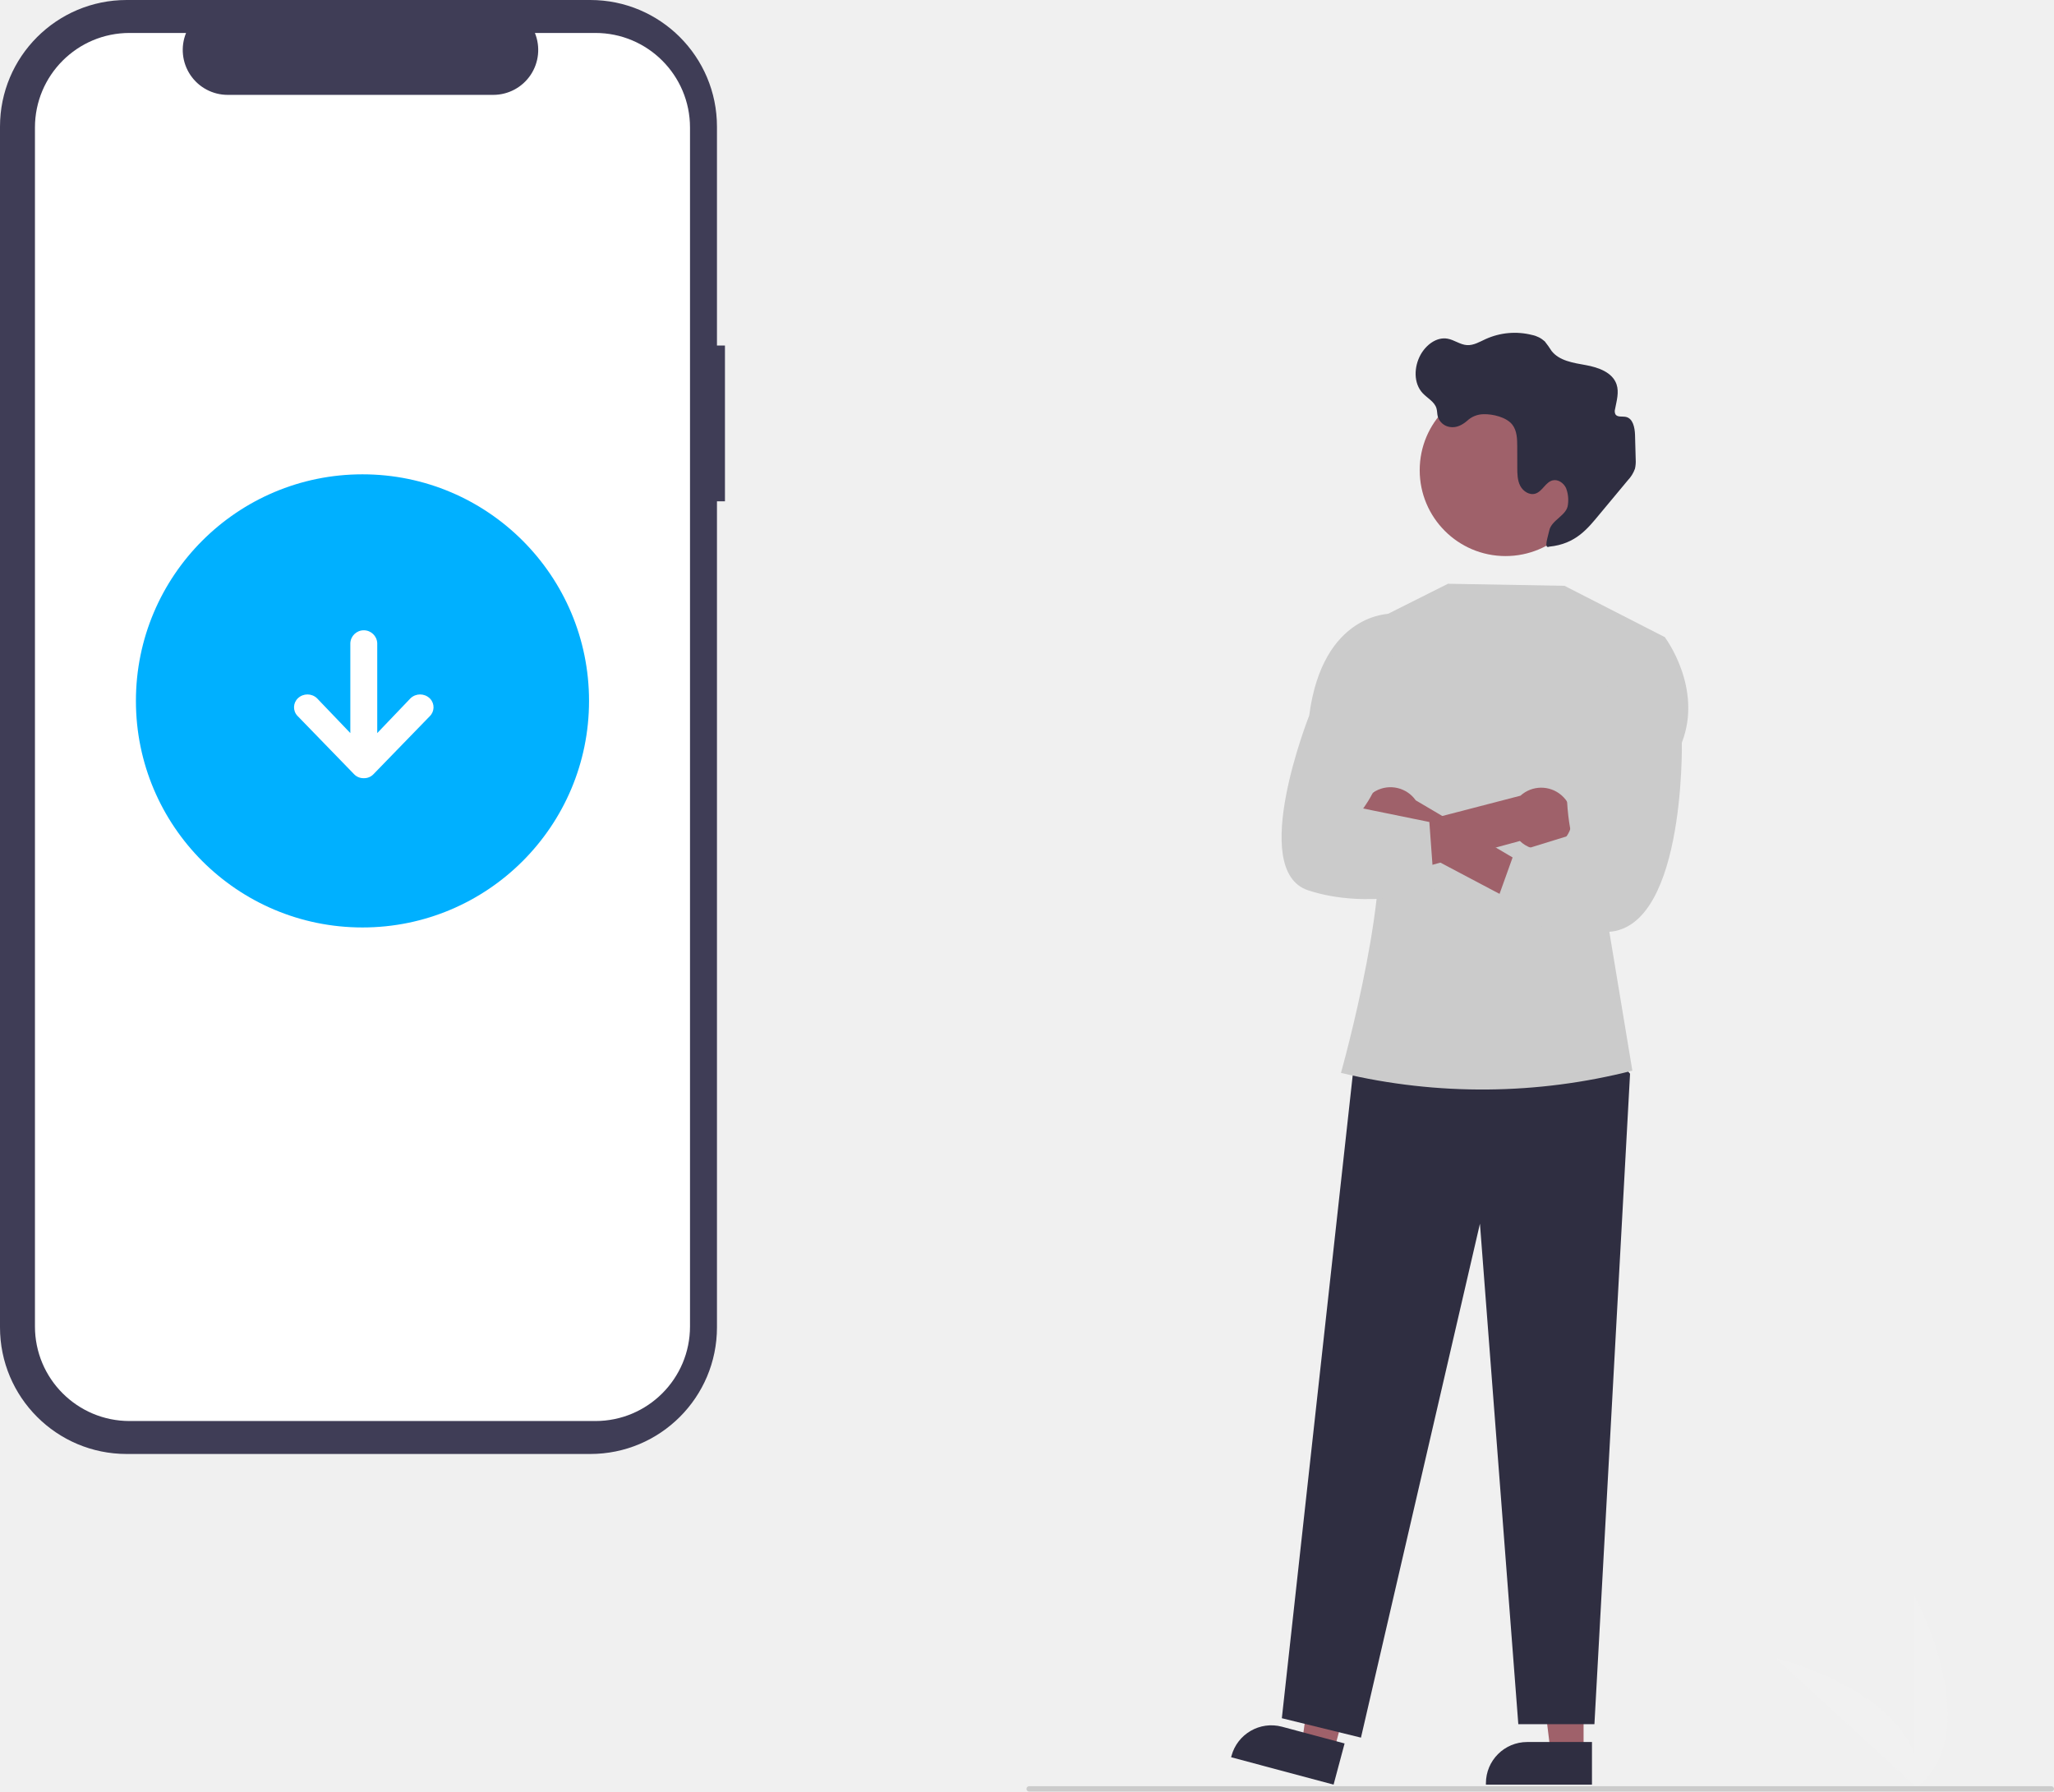
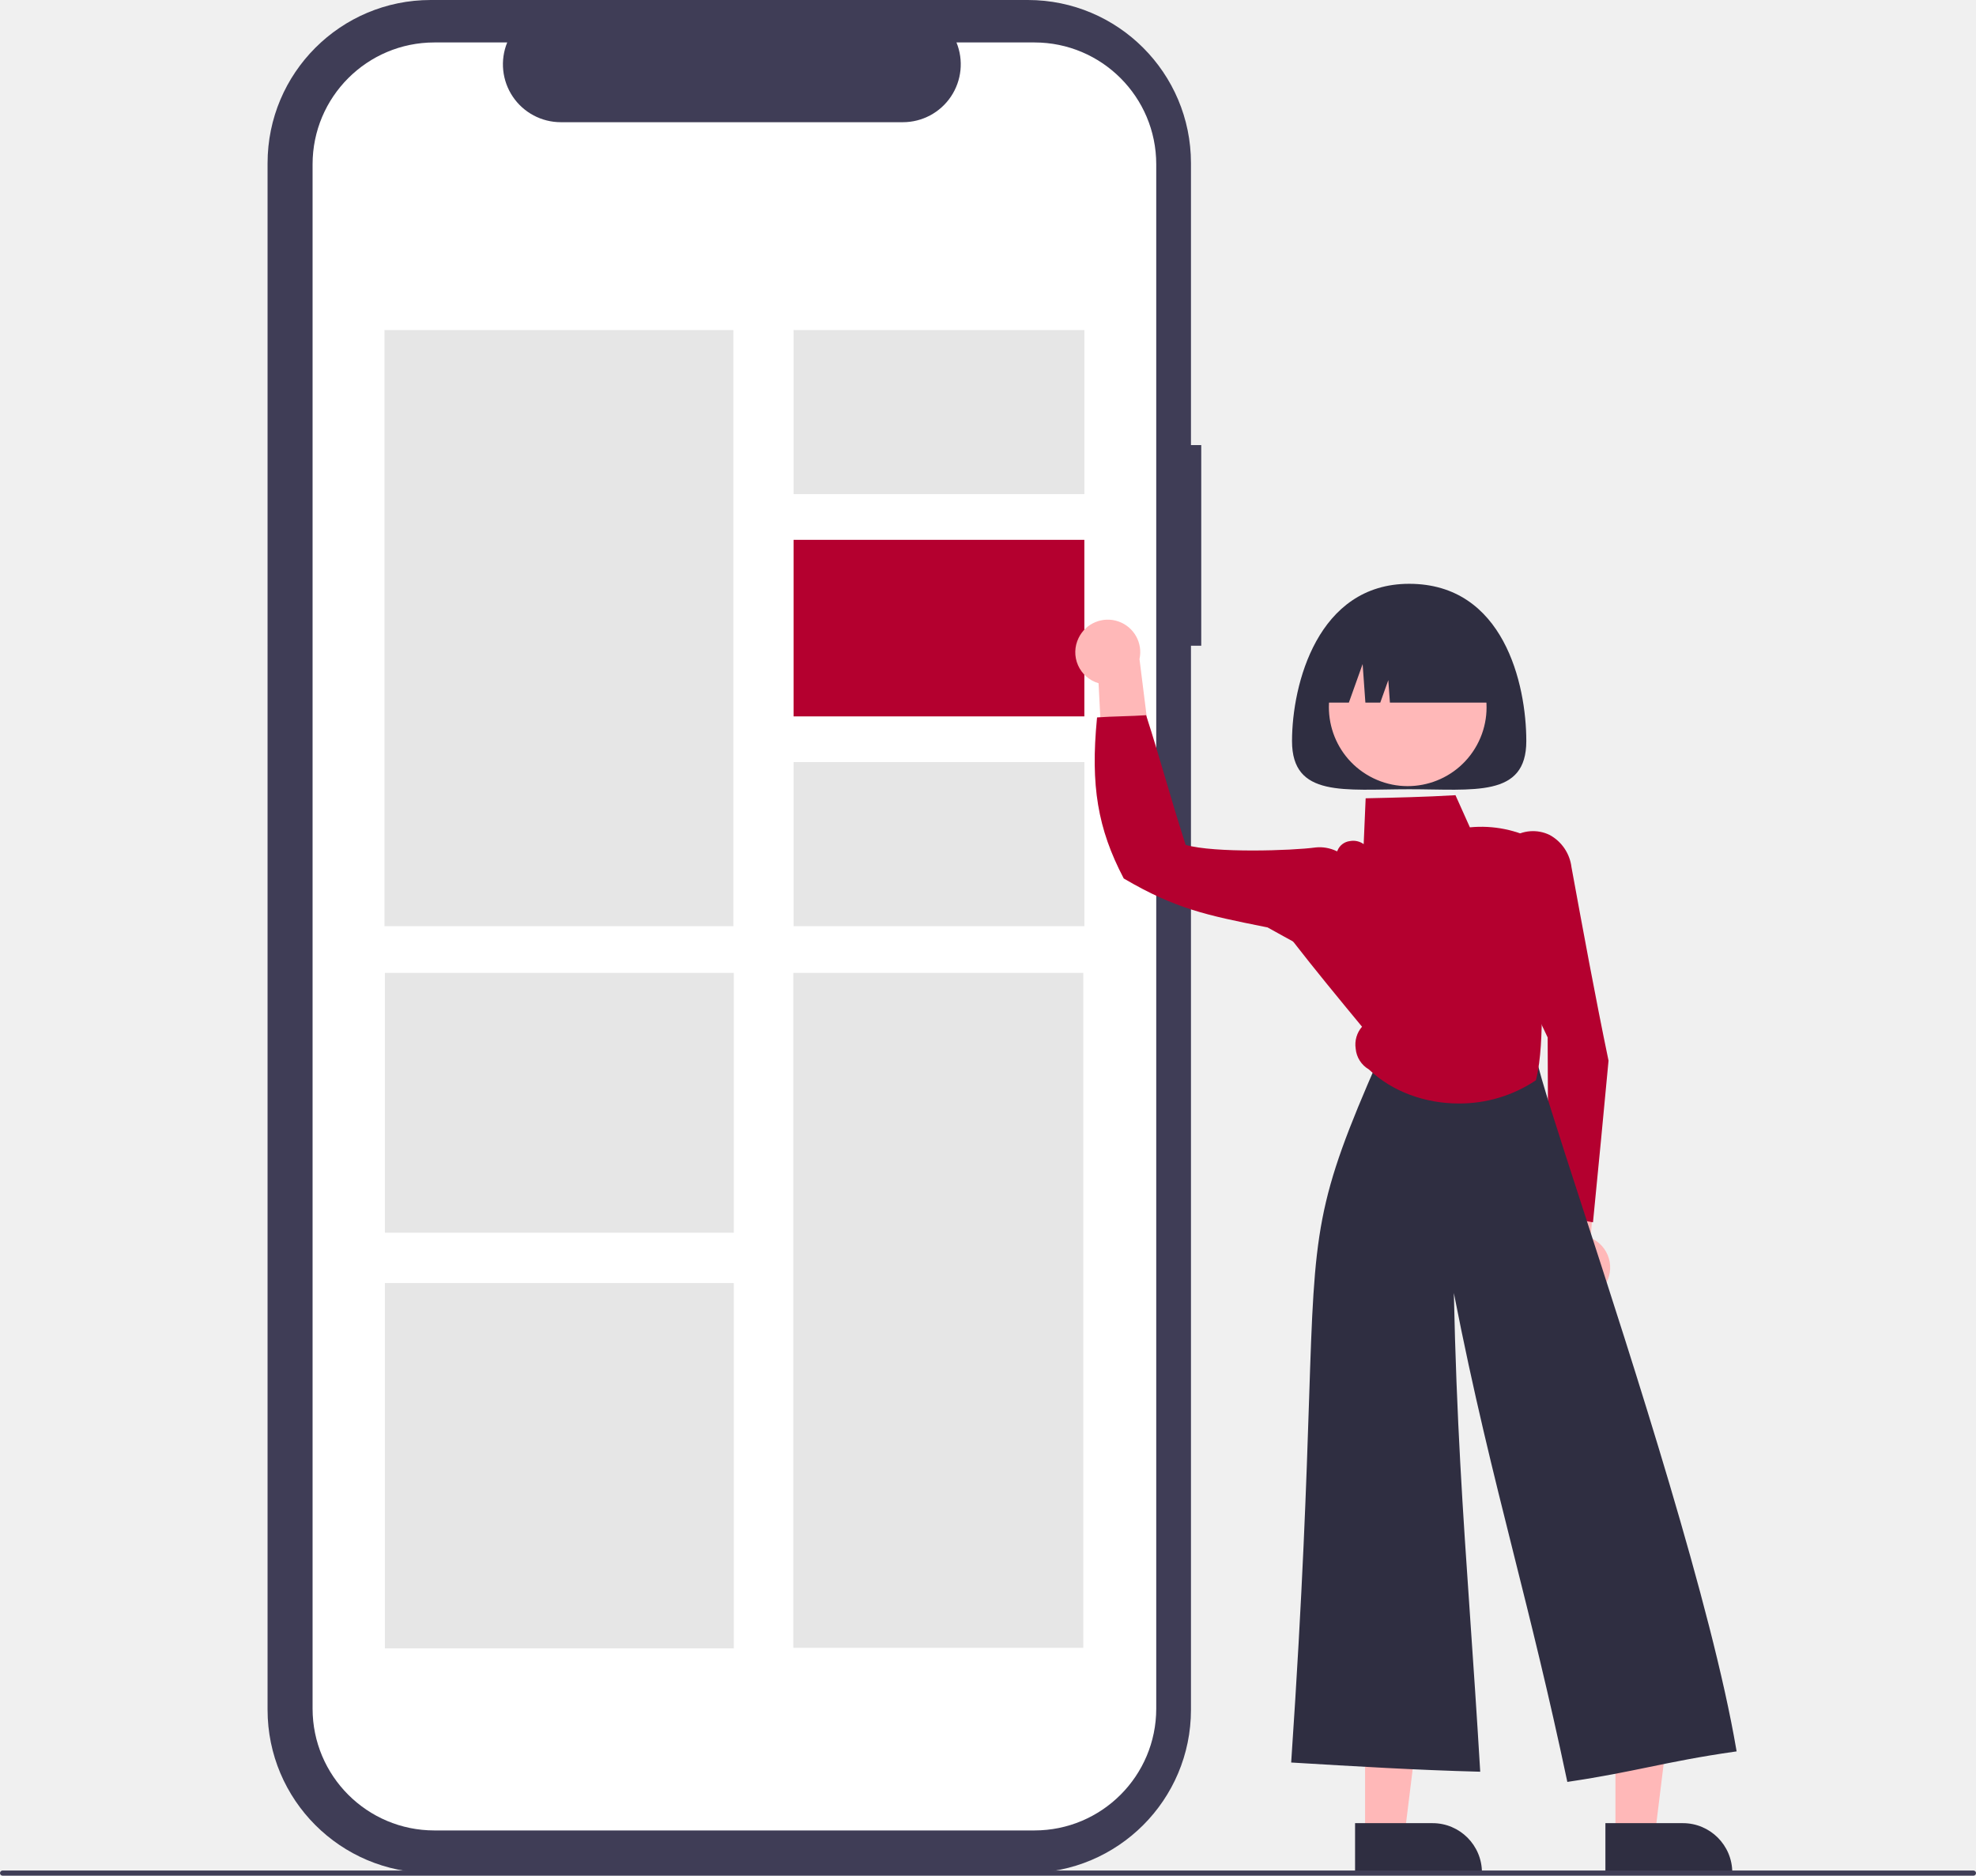
- <svg xmlns="http://www.w3.org/2000/svg" data-name="Layer 1" width="765.6" height="667.744" viewBox="0 0 765.6 667.744">
-   <path d="M930.662,783.113v-72.34S958.854,762.059,930.662,783.113Z" transform="translate(-217.2001 -116.128)" fill="#f1f1f1" />
-   <path d="M932.404,783.1l-53.29-48.921S935.959,748.094,932.404,783.1Z" transform="translate(-217.2001 -116.128)" fill="#f1f1f1" />
-   <path d="M487.417,244.909h-2.978V163.339A47.211,47.211,0,0,0,437.229,116.128H264.411a47.211,47.211,0,0,0-47.211,47.211V610.84a47.211,47.211,0,0,0,47.211,47.211H437.229a47.211,47.211,0,0,0,47.211-47.211v-307.868h2.978Z" transform="translate(-217.2001 -116.128)" fill="#3f3d56" />
-   <path d="M439.134,128.411H416.575a16.75,16.75,0,0,1-15.508,23.076H302.062a16.75,16.75,0,0,1-15.508-23.076H265.483A35.256,35.256,0,0,0,230.227,163.667V610.512a35.256,35.256,0,0,0,35.256,35.256H439.134a35.256,35.256,0,0,0,35.256-35.256h0V163.667A35.256,35.256,0,0,0,439.134,128.411Z" transform="translate(-217.2001 -116.128)" fill="#fff" />
-   <circle id="b5dcbba4-f290-467d-a612-e64d8f6895fb" data-name="Ellipse 44" cx="135.108" cy="261.234" r="84.446" fill="#00b0ff" />
-   <path d="M377.332,383.132l-21,21.63a4.774,4.774,0,0,1-3.5,1.41h-.07a4.814,4.814,0,0,1-3.51-1.41l-20.99-21.63c-.07-.08-.15-.15-.22-.22a4.641,4.641,0,0,1,.22-6.55,5.169,5.169,0,0,1,7.08,0l12.44,13v-33.52a5.02,5.02,0,0,1,10.03,0v33.52l12.43-13a5.181,5.181,0,0,1,7.09,0c.07.07.14.14.22.22A4.65,4.65,0,0,1,377.332,383.132Z" transform="translate(-217.2001 -116.128)" fill="#fff" />
-   <polygon points="590.258 653.281 577.998 653.28 572.166 605.992 590.26 605.993 590.258 653.281" fill="#9f616a" />
-   <path d="M810.585,781.293l-39.531-.001v-.5a15.387,15.387,0,0,1,15.386-15.386h.001l24.144.001Z" transform="translate(-217.2001 -116.128)" fill="#2f2e41" />
-   <polygon points="497.121 652.877 485.277 649.71 491.857 602.52 509.337 607.194 497.121 652.877" fill="#9f616a" />
-   <path d="M714.272,781.293l-38.189-10.212.129-.483A15.387,15.387,0,0,1,695.051,759.708l.001 0,23.325,6.237Z" transform="translate(-217.2001 -116.128)" fill="#2f2e41" />
-   <polygon points="597.311 388.269 607.58 400.199 594.299 642.642 565.931 642.642 551.628 456.091 507.282 647.645 477.79 640.412 504.606 397.113 597.311 388.269" fill="#2f2e41" />
-   <path d="M728.662,347.872l28.246-14.167,43.437.764,37.38,19.127L816.457,459.809l9.187,55.38-0,0a226.532,226.532,0,0,1-108.335.892l-.284-.068s21.114-74.916,12.126-97.779Z" transform="translate(-217.2001 -116.128)" fill="#cbcbcb" />
-   <path d="M810.378,291.264a32.002,32.002,0,1,0,0,.237Q810.378,291.382,810.378,291.264Z" transform="translate(-217.2001 -116.128)" fill="#9f616a" />
-   <path d="M764.045,272.978a9.079,9.079,0,0,1,6.117-2.468c3.419-.111,8.542,1.103,10.722,3.883,1.752,2.234,1.836,5.307,1.843,8.147l.018,7.836c.005,2.318.034,4.735,1.087,6.801s3.471,3.634,5.68,2.93c2.62-.835,3.772-4.318,6.45-4.944,2.011-.47,4.077.999,4.956,2.868a12.439,12.439,0,0,1,.716,6.086c-.253,4.103-6.138,5.731-6.971,9.756-.482,2.329-2.169,6.973,0,6,10-1,14.389-6.841,18.966-12.339l10.323-12.401a12.121,12.121,0,0,0,2.659-4.302,11.951,11.951,0,0,0,.273-3.431q-.084-4.623-.251-9.244c-.097-2.692-.774-6.088-3.41-6.641-1.371-.288-3.185.214-3.91-.985a2.721,2.721,0,0,1-.124-1.911c.582-3.076,1.564-6.294.551-9.257-1.527-4.468-6.785-6.302-11.431-7.145s-9.862-1.568-12.778-5.282a40.501,40.501,0,0,0-2.536-3.565,9.956,9.956,0,0,0-4.755-2.398,26.279,26.279,0,0,0-17.28,1.534c-2.247,1.026-4.505,2.407-6.97,2.25-2.561-.162-4.748-1.965-7.276-2.403-4.084-.708-7.988,2.351-10,5.975-2.494,4.49-2.722,10.638.8,14.375,1.757,1.864,4.38,3.145,5.109,5.601.297 1.0.228,2.076.491,3.086a5.57,5.57,0,0,0,4.489,3.884C760.098,275.679,762.21,274.535,764.045,272.978Z" transform="translate(-217.2001 -116.128)" fill="#2f2e41" />
-   <path d="M724.764,425.313a11.462,11.462,0,0,0,16.65,5.627l57.353,30.318,1.857-13.971L744.895,414.424a11.524,11.524,0,0,0-20.131,10.889Z" transform="translate(-217.2001 -116.128)" fill="#9f616a" />
-   <path d="M801.192,427.728a11.462,11.462,0,0,1-17.478,1.848L721.117,446.61l.545-17.738,62.269-16.174a11.524,11.524,0,0,1,17.261,15.03Z" transform="translate(-217.2001 -116.128)" fill="#9f616a" />
-   <path d="M825.519,354.36l12.205-.765s14.29,18.855,6.364,39.316c0,0,1.373,73.499-30.276,70.48s-41.65-3.019-41.65-3.019l9.5-26.5,21.253-6.562s-6.55-28.894,5.849-40.916Z" transform="translate(-217.2001 -116.128)" fill="#cbcbcb" />
-   <path d="M737.387,353.715l-1.725-8.843s-25.44-.598-30.47,37.951c0,0-22.877,57.692-.454,65.121s47.089,0,47.089,0l-1.858-25.442-24.673-5.035s12.745-16.489,5.805-30.792Z" transform="translate(-217.2001 -116.128)" fill="#cbcbcb" />
-   <path d="M981.8,783.872h-381a1,1,0,0,1,0-2h381a1,1,0,0,1,0,2Z" transform="translate(-217.2001 -116.128)" fill="#cbcbcb" />
+ <svg xmlns="http://www.w3.org/2000/svg" data-name="Layer 1" width="768" height="728.858" viewBox="0 0 768 728.858">
+   <path d="M682.884,258.518h-3.999V148.973A63.402,63.402,0,0,0,615.483,85.571H383.397a63.402,63.402,0,0,0-63.402,63.402V749.947A63.402,63.402,0,0,0,383.396,813.349H615.483a63.402,63.402,0,0,0,63.402-63.402V336.494h3.999Z" transform="translate(-216 -85.571)" fill="#3f3d56" />
+   <path d="M618.041,102.066h-30.295a22.495,22.495,0,0,1-20.827,30.991H433.96A22.495,22.495,0,0,1,413.133,102.066H384.837a47.348,47.348,0,0,0-47.348,47.348V749.506A47.348,47.348,0,0,0,384.837,796.854h233.204a47.348,47.348,0,0,0,47.348-47.348h0V149.414a47.348,47.348,0,0,0-47.348-47.348Z" transform="translate(-216 -85.571)" fill="#fff" />
+   <rect x="149.431" y="128.247" width="135.604" height="231.657" fill="#e6e6e6" />
+   <rect x="308.333" y="378.05" width="112.706" height="262.268" fill="#e6e6e6" />
+   <rect x="308.444" y="128.247" width="113.004" height="63.766" fill="#e6e6e6" />
+   <rect x="308.444" y="209.771" width="113.004" height="68.609" fill="#b4002f" />
+   <rect x="308.444" y="296.138" width="113.004" height="63.766" fill="#e6e6e6" />
+   <rect x="149.599" y="378.05" width="135.604" height="100.955" fill="#e6e6e6" />
+   <rect x="149.599" y="498.576" width="135.604" height="141.955" fill="#e6e6e6" />
+   <path d="M809.221,373.551c0,22.045-20.384,18.711-45.529,18.711s-45.529,3.334-45.529-18.711,9.957-61.122,45.529-61.122C800.49,312.429,809.221,351.505,809.221,373.551Z" transform="translate(-216 -85.571)" fill="#2f2e41" />
+   <path d="M635.221,333.46a12.543,12.543,0,0,0,7.748,17.604l2.294,44.516,18.655-13.73-5.039-40.168a12.611,12.611,0,0,0-23.659-8.221Z" transform="translate(-216 -85.571)" fill="#ffb8b8" />
+   <path d="M839.732,585.036a12.543,12.543,0,0,0-5.479-18.437l3.307-44.452L817.33,533.429l-.039,40.483a12.611,12.611,0,0,0,22.441,11.124Z" transform="translate(-216 -85.571)" fill="#ffb8b8" />
+   <polygon points="530.567 713.445 545.859 713.445 553.134 654.459 530.564 654.46 530.567 713.445" fill="#ffb8b8" />
+   <path d="M742.666,794.024l30.116-.001h.001a19.192,19.192,0,0,1,19.193,19.192v.624l-49.309.002Z" transform="translate(-216 -85.571)" fill="#2f2e41" />
+   <polygon points="627.862 713.445 643.155 713.445 650.43 654.459 627.86 654.46 627.862 713.445" fill="#ffb8b8" />
+   <path d="M839.961,794.024l30.116-.001h.001a19.192,19.192,0,0,1,19.193,19.192v.624l-49.309.002Z" transform="translate(-216 -85.571)" fill="#2f2e41" />
+   <path d="M835.134,560.544l-.664-.121c-5.57-1.009-11.208-2.028-16.165-3.094l-.491-.106-.002-.502c-.085-22.61-.17-45.216-.295-68.027a143.79,143.79,0,0,1-14.377-77.074l.028-.28.23-.164a14.786,14.786,0,0,1,14.902-1.152,16.521,16.521,0,0,1,8.481,12.542c4.508,24.567,9.174,50.008,14.379,75.078l.019.091-.009.094c-1.928,20.445-3.922,41.587-5.969,62.044Z" transform="translate(-216 -85.571)" fill="#b4002f" />
+   <path d="M825.164,777.993l-.122-.575c-7.154-33.84-14.06-61.397-20.739-88.046-8.004-31.937-15.588-62.201-23.245-101.364,1.052,49.387,3.494,84.869,6.301,125.654,1.268,18.416,2.579,37.459,3.908,59.69l.041.679-.679-.017c-23.934-.613-48.456-2.092-72.17-3.52l-.627-.038.043-.627c4.49-66.178,5.897-109.181,6.924-140.581,2.167-66.246,2.501-76.429,27.177-132.494.935-2.127,6.516-8.411,12.651-7.454l48.551,7.556.085.428c1.37,6.901,8.169,27.841,17.578,56.823,20.115,61.956,50.513,155.585,60.01,211.395l.108.632-.635.09c-13.793,1.96-23.72,4.002-33.32,5.975-9.083,1.869-18.475,3.799-31.259,5.707Z" transform="translate(-216 -85.571)" fill="#2f2e41" />
+   <path d="M782.968,514.369c-12.958.001-25.766-4.495-34.948-13.25a10.363,10.363,0,0,1-5.113-8.054,10.508,10.508,0,0,1,2.468-8.526c-9.002-10.896-18.297-22.158-27.194-33.626l-.246-.317.285-.543c5.821-11.122,11.84-22.621,17.62-33.984a5.938,5.938,0,0,1,4.842-3.667,6.903,6.903,0,0,1,5.331,1.191l.012-.277c.241-5.752.483-11.504.732-16.957l.026-.582.583-.013c11.114-.245,22.607-.499,33.896-1.168l.43-.026,5.599,12.49a45.795,45.795,0,0,1,26.274,5.333l.37.197-.043.417a254.287,254.287,0,0,0,1.458,64.47c-.175,9.744-.363,19.703-2.34,27.642l-.058.231-.198.134A53.264,53.264,0,0,1,782.968,514.369Z" transform="translate(-216 -85.571)" fill="#b4002f" />
+   <path d="M735.27,460.184l-.746-.342c-8.707-4.368-17.441-9.214-25.888-13.9l-1.167-.228c-22.24-4.464-34.491-6.923-54.555-18.689l-.154-.091-.083-.158c-10.047-19.192-12.849-35.968-10.34-61.897l.05-.52.52-.041c2.175-.177,5.72-.295,9.148-.409,3.335-.111,6.784-.227,8.899-.392l.491-.039.152.468c2.629,8.119,4.863,15.693,7.227,23.712,2.43,8.243,4.943,16.763,8.003,26.229,11.204,3.22,41.238,2.257,50.576.985,5.389-.553,10.833,1.938,14.59,6.634l.173.217-.045.274c-2.056,12.547-4.417,25.168-6.699,37.374Z" transform="translate(-216 -85.571)" fill="#b4002f" />
+   <circle cx="763.132" cy="360.409" r="30.637" transform="translate(-135.1542 771.5777) rotate(-61.33679)" fill="#ffb8b8" />
+   <path d="M728.142,358.582v0h12.117l5.346-14.969,1.069,14.969h5.792l3.118-8.732.624,8.732h43.035v0a32.432,32.432,0,0,0-32.432-32.432h-6.237A32.432,32.432,0,0,0,728.142,358.582Z" transform="translate(-216 -85.571)" fill="#2f2e41" />
+   <path d="M983,814.429H217a1,1,0,0,1,0-2H983a1,1,0,0,1,0,2Z" transform="translate(-216 -85.571)" fill="#3f3d56" />
</svg>
